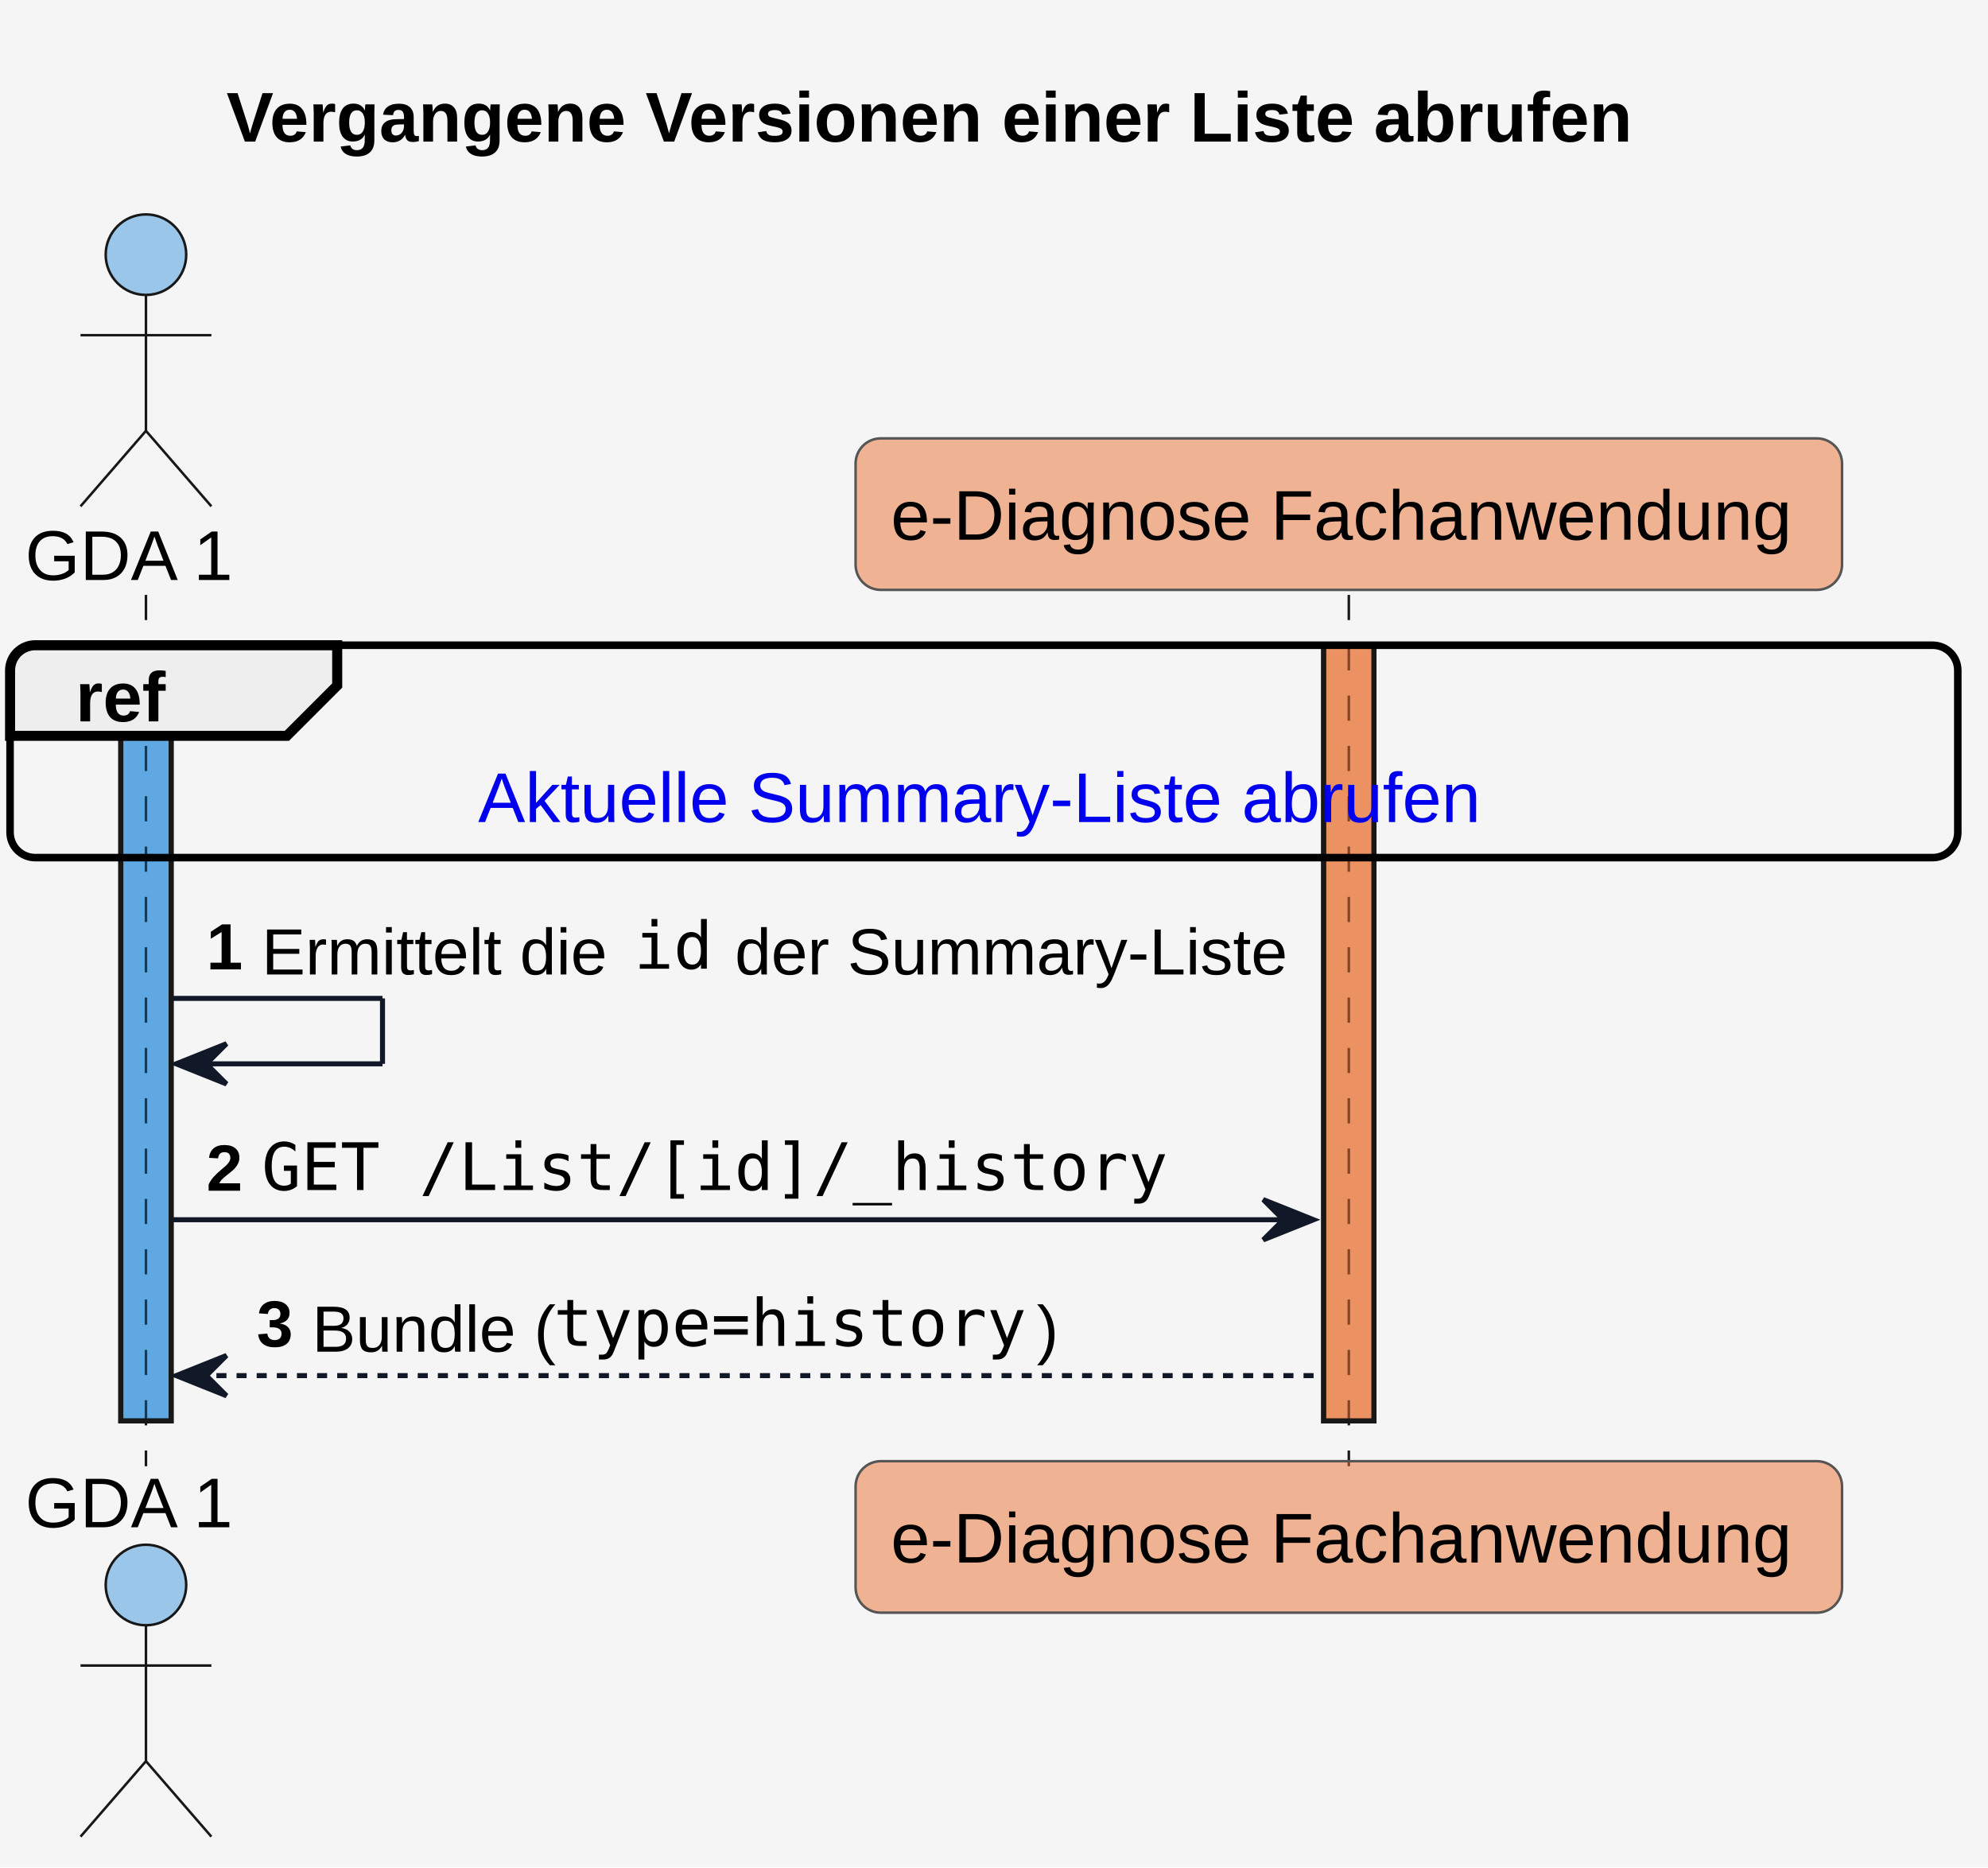
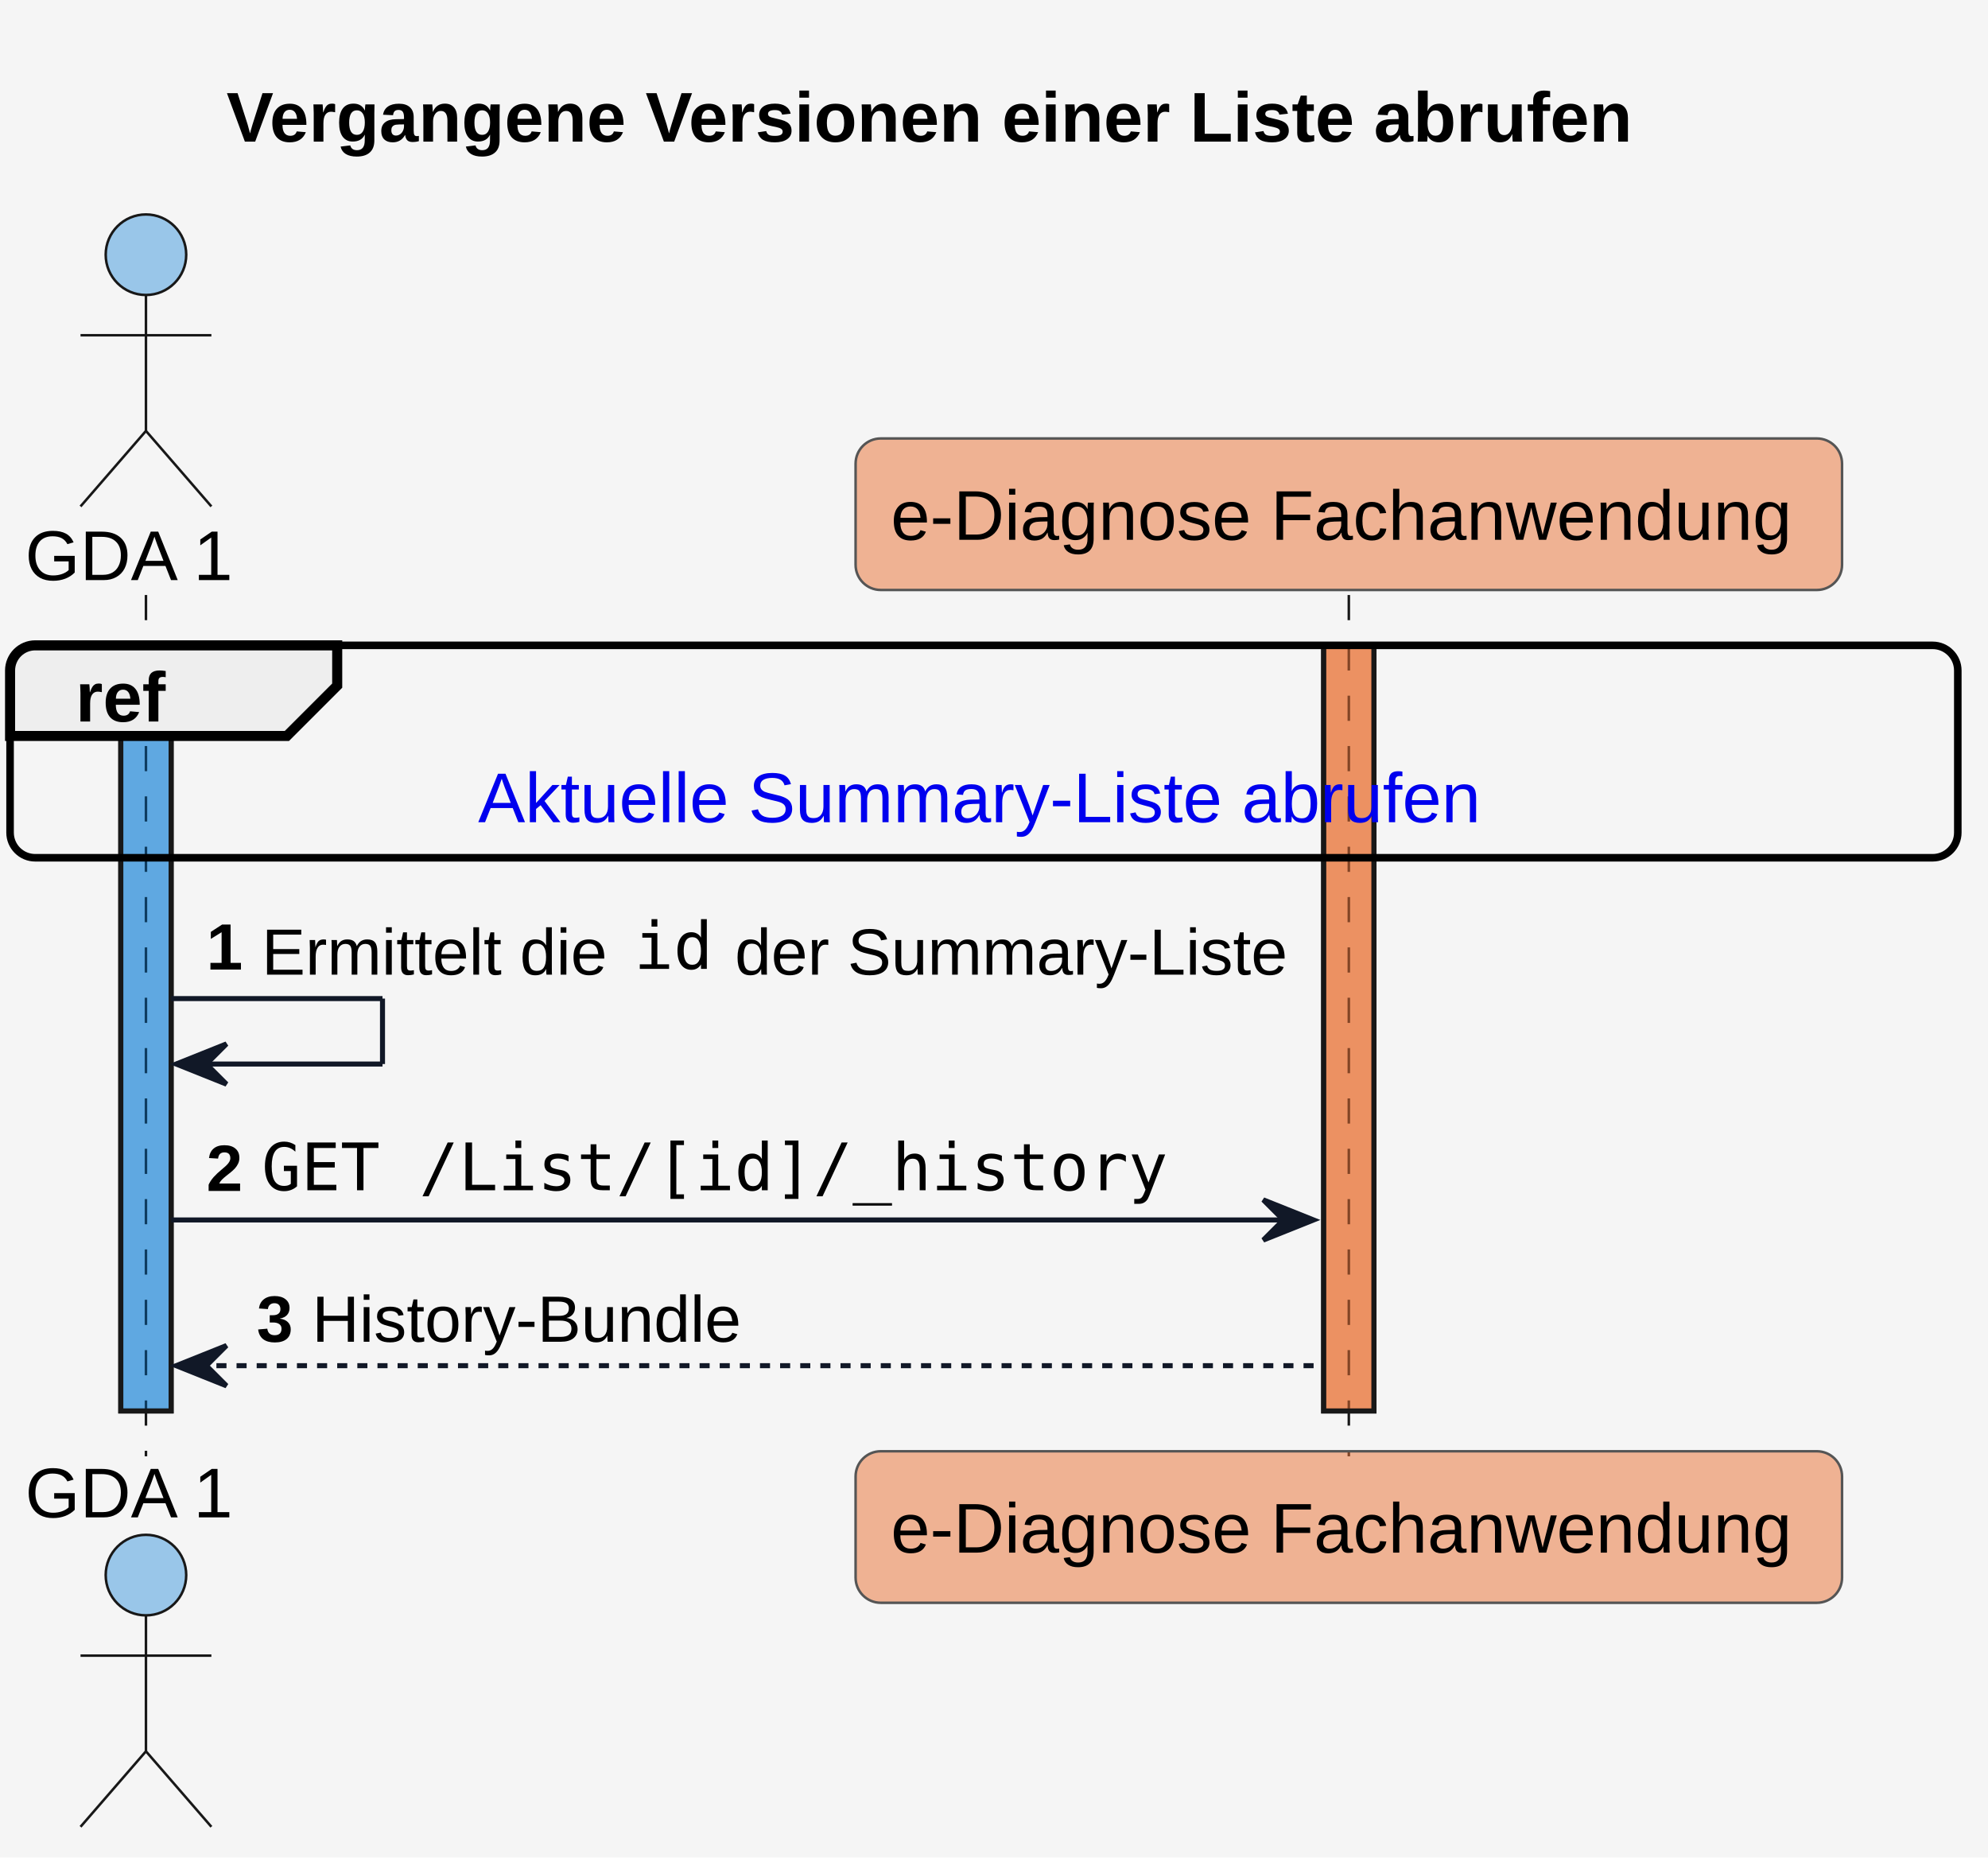
- <svg xmlns="http://www.w3.org/2000/svg" xmlns:xlink="http://www.w3.org/1999/xlink" contentStyleType="text/css" height="371px" preserveAspectRatio="none" style="width:395px;height:371px;background:#F5F5F5;" version="1.1" viewBox="0 0 395 371" width="395px" zoomAndPan="magnify">
+ <svg xmlns="http://www.w3.org/2000/svg" xmlns:xlink="http://www.w3.org/1999/xlink" contentStyleType="text/css" height="369px" preserveAspectRatio="none" style="width:395px;height:369px;background:#F5F5F5;" version="1.1" viewBox="0 0 395 369" width="395px" zoomAndPan="magnify">
  <defs />
  <g>
-     <rect fill="#F5F5F5" height="371" style="stroke:none;stroke-width:1.0;" width="395" x="0" y="0" />
+     <rect fill="#F5F5F5" height="369" style="stroke:none;stroke-width:1.0;" width="395" x="0" y="0" />
    <text fill="#000000" font-family="Arial" font-size="14" font-weight="bold" lengthAdjust="spacing" textLength="300" x="45" y="28.132">Vergangene Versionen einer Liste abrufen</text>
-     <rect fill="#0078D4" fill-opacity="0.376" height="154.118" style="stroke:#181818;stroke-width:1.0;" width="10" x="24" y="128.197" />
-     <rect fill="#E97132" fill-opacity="0.502" height="154.118" style="stroke:#181818;stroke-width:1.0;" width="10" x="263" y="128.197" />
-     <line style="stroke:#181818;stroke-width:0.5;stroke-dasharray:5.0,5.0;" x1="29" x2="29" y1="118.197" y2="291.315" />
-     <line style="stroke:#181818;stroke-width:0.5;stroke-dasharray:5.0,5.0;" x1="268" x2="268" y1="118.197" y2="291.315" />
+     <rect fill="#0078D4" fill-opacity="0.376" height="152.093" style="stroke:#181818;stroke-width:1.0;" width="10" x="24" y="128.197" />
+     <rect fill="#E97132" fill-opacity="0.502" height="152.093" style="stroke:#181818;stroke-width:1.0;" width="10" x="263" y="128.197" />
+     <line style="stroke:#181818;stroke-width:0.5;stroke-dasharray:5.0,5.0;" x1="29" x2="29" y1="118.197" y2="289.291" />
+     <line style="stroke:#181818;stroke-width:0.5;stroke-dasharray:5.0,5.0;" x1="268" x2="268" y1="118.197" y2="289.291" />
    <text fill="#000000" font-family="Arial" font-size="14" lengthAdjust="spacing" textLength="42" x="5" y="115.231">GDA 1</text>
    <ellipse cx="29" cy="50.599" fill="#0078D4" fill-opacity="0.376" rx="8" ry="8" style="stroke:#181818;stroke-width:0.5;" />
    <path d="M29,58.599 L29,85.599 M16,66.599 L42,66.599 M29,85.599 L16,100.599 M29,85.599 L42,100.599 " fill="none" style="stroke:#181818;stroke-width:0.5;" />
-     <text fill="#000000" font-family="Arial" font-size="14" lengthAdjust="spacing" textLength="42" x="5" y="303.447">GDA 1</text>
-     <ellipse cx="29" cy="314.914" fill="#0078D4" fill-opacity="0.376" rx="8" ry="8" style="stroke:#181818;stroke-width:0.5;" />
-     <path d="M29,322.914 L29,349.914 M16,330.914 L42,330.914 M29,349.914 L16,364.914 M29,349.914 L42,364.914 " fill="none" style="stroke:#181818;stroke-width:0.5;" />
+     <text fill="#000000" font-family="Arial" font-size="14" lengthAdjust="spacing" textLength="42" x="5" y="301.422">GDA 1</text>
+     <ellipse cx="29" cy="312.889" fill="#0078D4" fill-opacity="0.376" rx="8" ry="8" style="stroke:#181818;stroke-width:0.5;" />
+     <path d="M29,320.889 L29,347.889 M16,328.889 L42,328.889 M29,347.889 L16,362.889 M29,347.889 L42,362.889 " fill="none" style="stroke:#181818;stroke-width:0.5;" />
    <rect fill="#E97132" fill-opacity="0.502" height="30.099" rx="5" ry="5" style="stroke:#555555;stroke-width:0.5;" width="196" x="170" y="87.099" />
    <text fill="#000000" font-family="Arial" font-size="14" lengthAdjust="spacing" textLength="182" x="177" y="107.231">e-Diagnose Fachanwendung</text>
-     <rect fill="#E97132" fill-opacity="0.502" height="30.099" rx="5" ry="5" style="stroke:#555555;stroke-width:0.5;" width="196" x="170" y="290.315" />
-     <text fill="#000000" font-family="Arial" font-size="14" lengthAdjust="spacing" textLength="182" x="177" y="310.447">e-Diagnose Fachanwendung</text>
-     <rect fill="#0078D4" fill-opacity="0.376" height="154.118" style="stroke:#181818;stroke-width:1.0;" width="10" x="24" y="128.197" />
-     <rect fill="#E97132" fill-opacity="0.502" height="154.118" style="stroke:#181818;stroke-width:1.0;" width="10" x="263" y="128.197" />
+     <rect fill="#E97132" fill-opacity="0.502" height="30.099" rx="5" ry="5" style="stroke:#555555;stroke-width:0.5;" width="196" x="170" y="288.291" />
+     <text fill="#000000" font-family="Arial" font-size="14" lengthAdjust="spacing" textLength="182" x="177" y="308.422">e-Diagnose Fachanwendung</text>
+     <rect fill="#0078D4" fill-opacity="0.376" height="152.093" style="stroke:#181818;stroke-width:1.0;" width="10" x="24" y="128.197" />
+     <rect fill="#E97132" fill-opacity="0.502" height="152.093" style="stroke:#181818;stroke-width:1.0;" width="10" x="263" y="128.197" />
    <rect fill="none" height="42.197" rx="5" ry="5" style="stroke:#000000;stroke-width:1.5;" width="387" x="2" y="128.197" />
    <path d="M7,128.197 L67,128.197 L67,136.197 L57,146.197 L2,146.197 L2,133.197 A5,5 0 0 1 7,128.197 " fill="#EEEEEE" style="stroke:#000000;stroke-width:2.0;" />
    <text fill="#000000" font-family="Arial" font-size="14" font-weight="bold" lengthAdjust="spacing" textLength="20" x="15" y="143.329">ref</text>
    <a href="use_case_01_read.html#aktuelle-summary-liste-abrufen" target="_top" title="use_case_01_read.html#aktuelle-summary-liste-abrufen" xlink:actuate="onRequest" xlink:href="use_case_01_read.html#aktuelle-summary-liste-abrufen" xlink:show="new" xlink:title="use_case_01_read.html#aktuelle-summary-liste-abrufen" xlink:type="simple">
      <text fill="#0000EE" font-family="Arial" font-size="14" lengthAdjust="spacing" textLength="201" x="95" y="163.329">Aktuelle Summary-Liste abrufen</text>
    </a>
    <line style="stroke:#111827;stroke-width:1.0;" x1="34" x2="76" y1="198.368" y2="198.368" />
    <line style="stroke:#111827;stroke-width:1.0;" x1="76" x2="76" y1="198.368" y2="211.368" />
    <line style="stroke:#111827;stroke-width:1.0;" x1="35" x2="76" y1="211.368" y2="211.368" />
    <polygon fill="#111827" points="45,207.368,35,211.368,45,215.368,41,211.368" style="stroke:#111827;stroke-width:1.0;" />
    <text fill="#000000" font-family="Arial" font-size="13" font-weight="bold" lengthAdjust="spacing" textLength="7" x="41" y="192.601">1</text>
    <text fill="#000000" font-family="Arial" font-size="13" lengthAdjust="spacing" textLength="70" x="52" y="193.613">Ermittelt die</text>
    <text fill="#000000" font-family="monospace" font-size="13" lengthAdjust="spacing" textLength="16" x="126" y="192.464">id</text>
    <text fill="#000000" font-family="Arial" font-size="13" lengthAdjust="spacing" textLength="110" x="146" y="193.613">der Summary-Liste</text>
    <polygon fill="#111827" points="251,238.342,261,242.342,251,246.342,255,242.342" style="stroke:#111827;stroke-width:1.0;" />
    <line style="stroke:#111827;stroke-width:1.0;" x1="34" x2="257" y1="242.342" y2="242.342" />
    <text fill="#000000" font-family="Arial" font-size="13" font-weight="bold" lengthAdjust="spacing" textLength="7" x="41" y="236.575">2</text>
    <text fill="#000000" font-family="monospace" font-size="13" lengthAdjust="spacing" textLength="184" x="52" y="236.438">GET /List/[id]/_history</text>
-     <polygon fill="#111827" points="45,269.315,35,273.315,45,277.315,41,273.315" style="stroke:#111827;stroke-width:1.0;" />
-     <line style="stroke:#111827;stroke-width:1.0;stroke-dasharray:2.0,2.0;" x1="39" x2="262" y1="273.315" y2="273.315" />
-     <text fill="#000000" font-family="Arial" font-size="13" font-weight="bold" lengthAdjust="spacing" textLength="7" x="51" y="267.548">3</text>
-     <text fill="#000000" font-family="Arial" font-size="13" lengthAdjust="spacing" textLength="48" x="62" y="268.56">Bundle (</text>
-     <text fill="#000000" font-family="monospace" font-size="13" lengthAdjust="spacing" textLength="96" x="110" y="267.412">type=history</text>
-     <text fill="#000000" font-family="Arial" font-size="13" lengthAdjust="spacing" textLength="4" x="206" y="268.56">)</text>
+     <polygon fill="#111827" points="45,267.291,35,271.291,45,275.291,41,271.291" style="stroke:#111827;stroke-width:1.0;" />
+     <line style="stroke:#111827;stroke-width:1.0;stroke-dasharray:2.0,2.0;" x1="39" x2="262" y1="271.291" y2="271.291" />
+     <text fill="#000000" font-family="Arial" font-size="13" font-weight="bold" lengthAdjust="spacing" textLength="7" x="51" y="266.536">3</text>
+     <text fill="#000000" font-family="Arial" font-size="13" lengthAdjust="spacing" textLength="85" x="62" y="266.536">History-Bundle</text>
  </g>
</svg>
